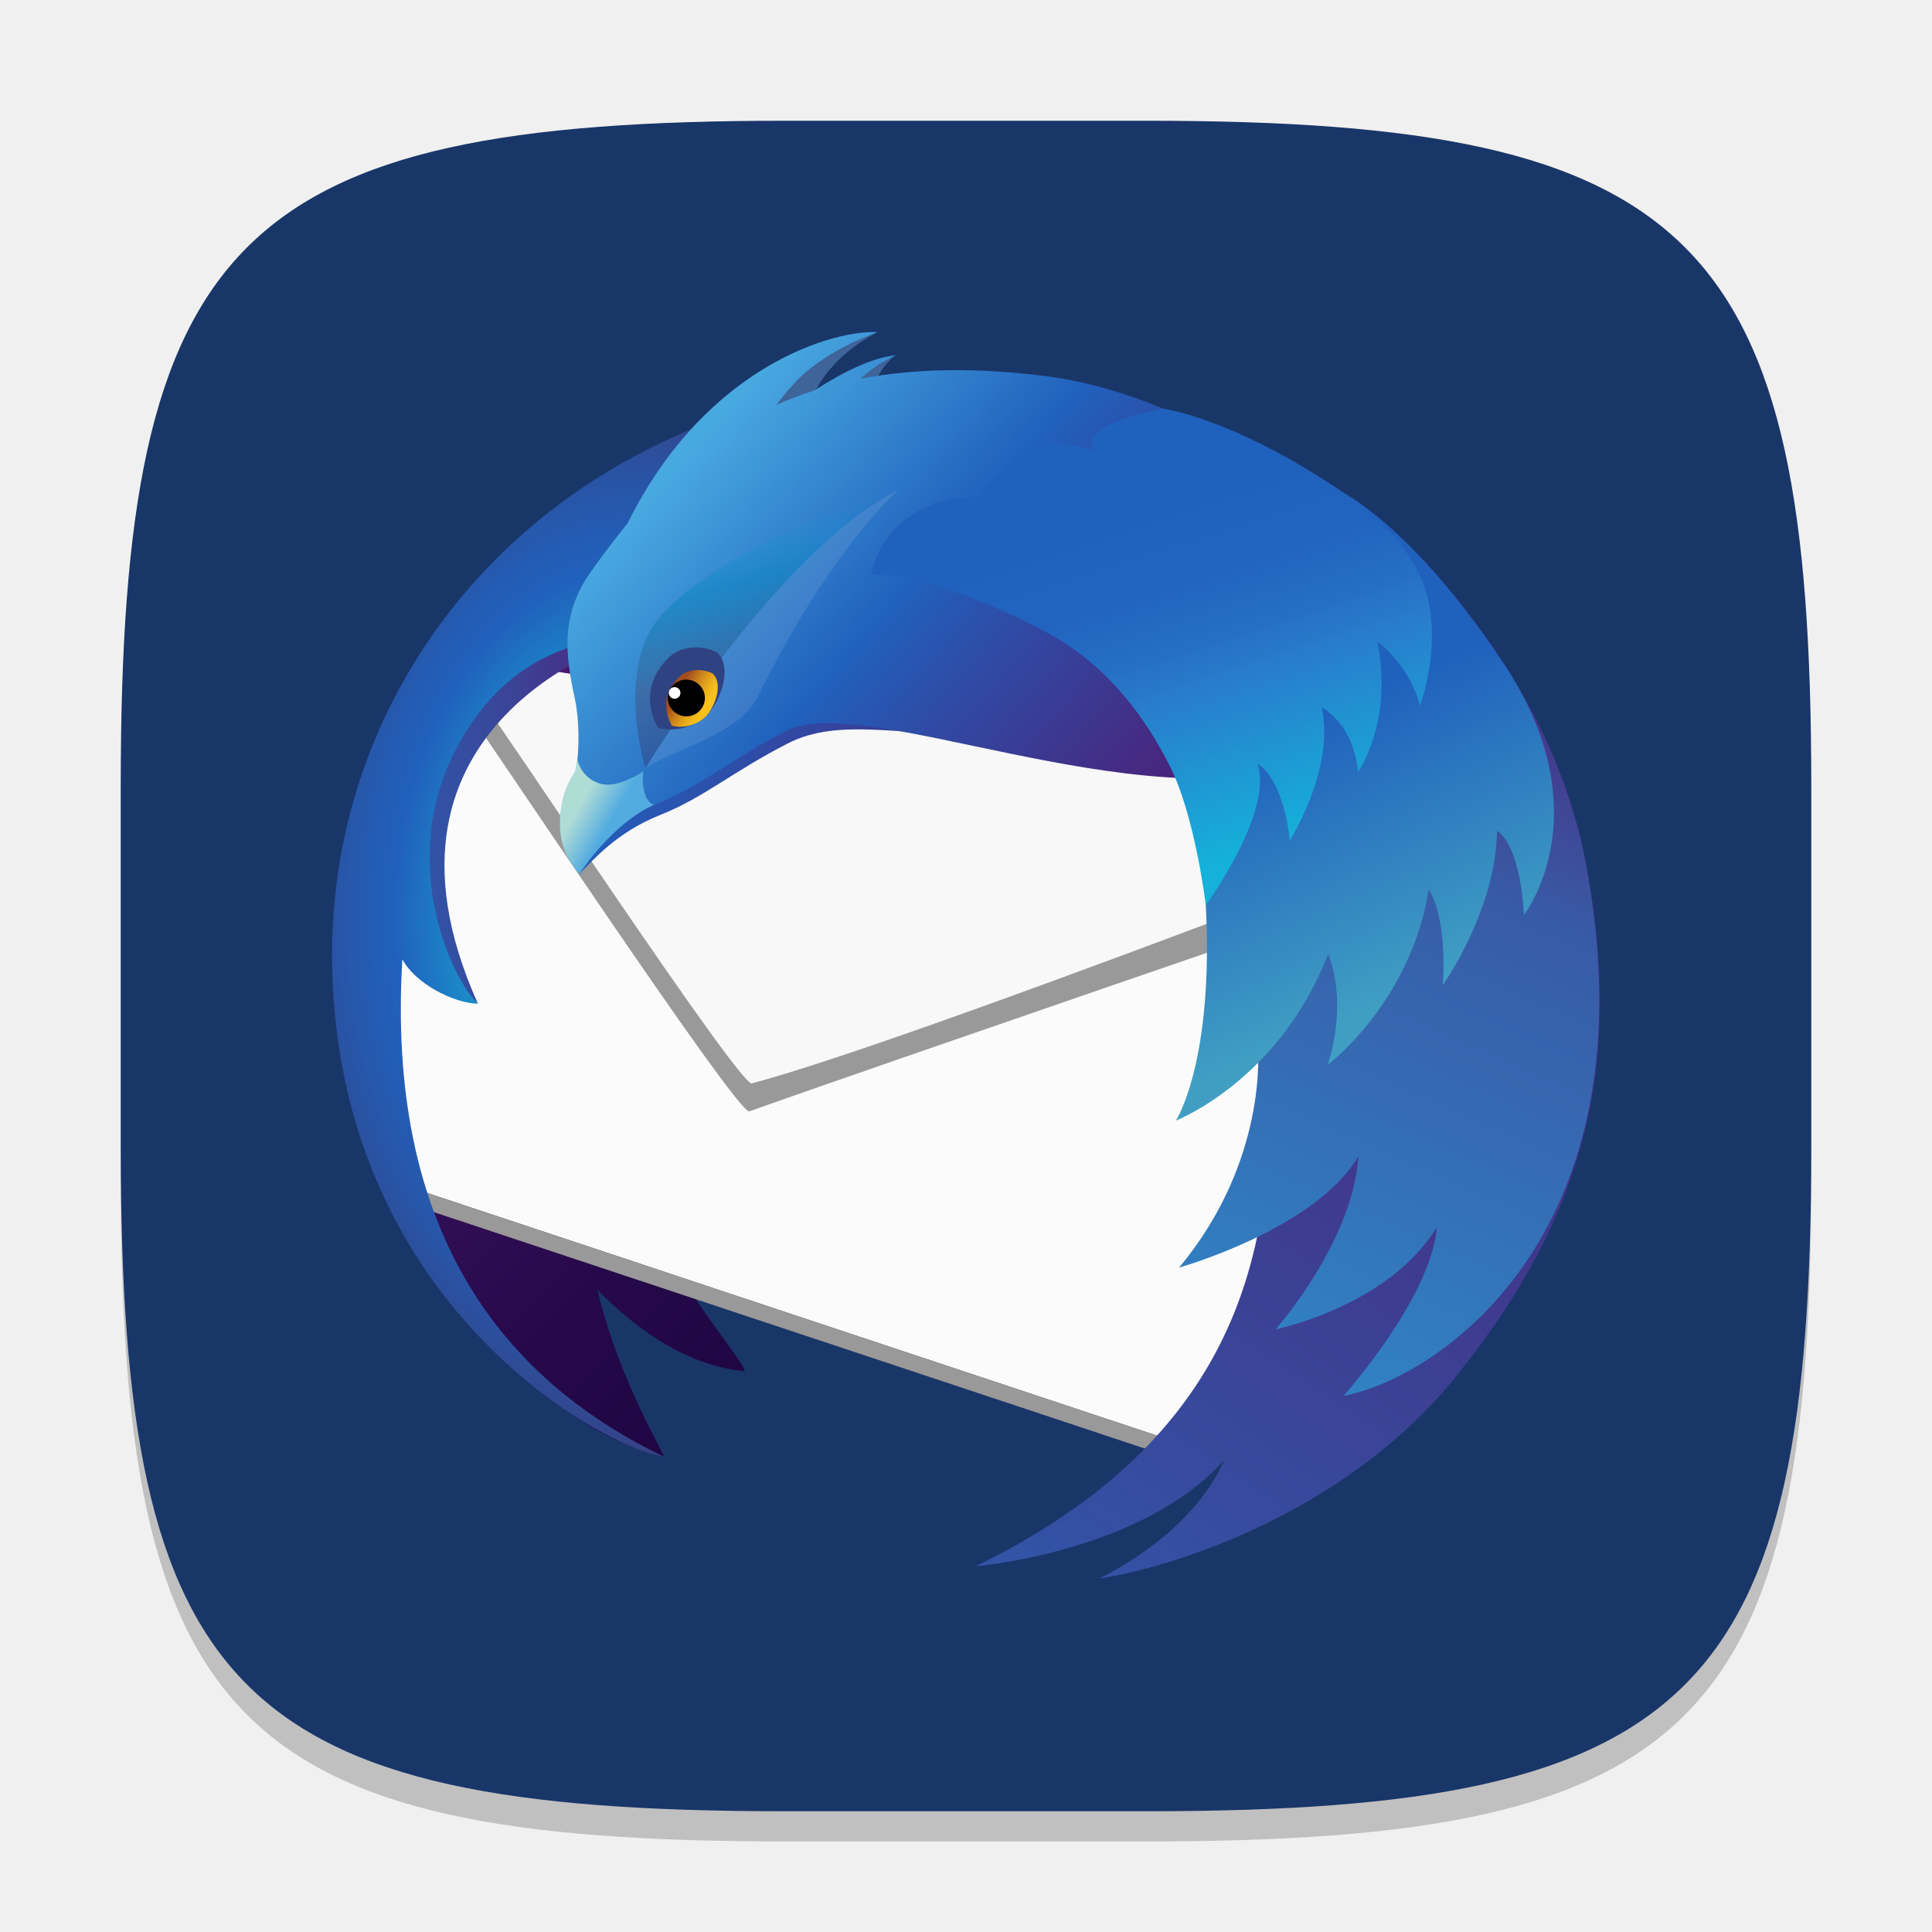
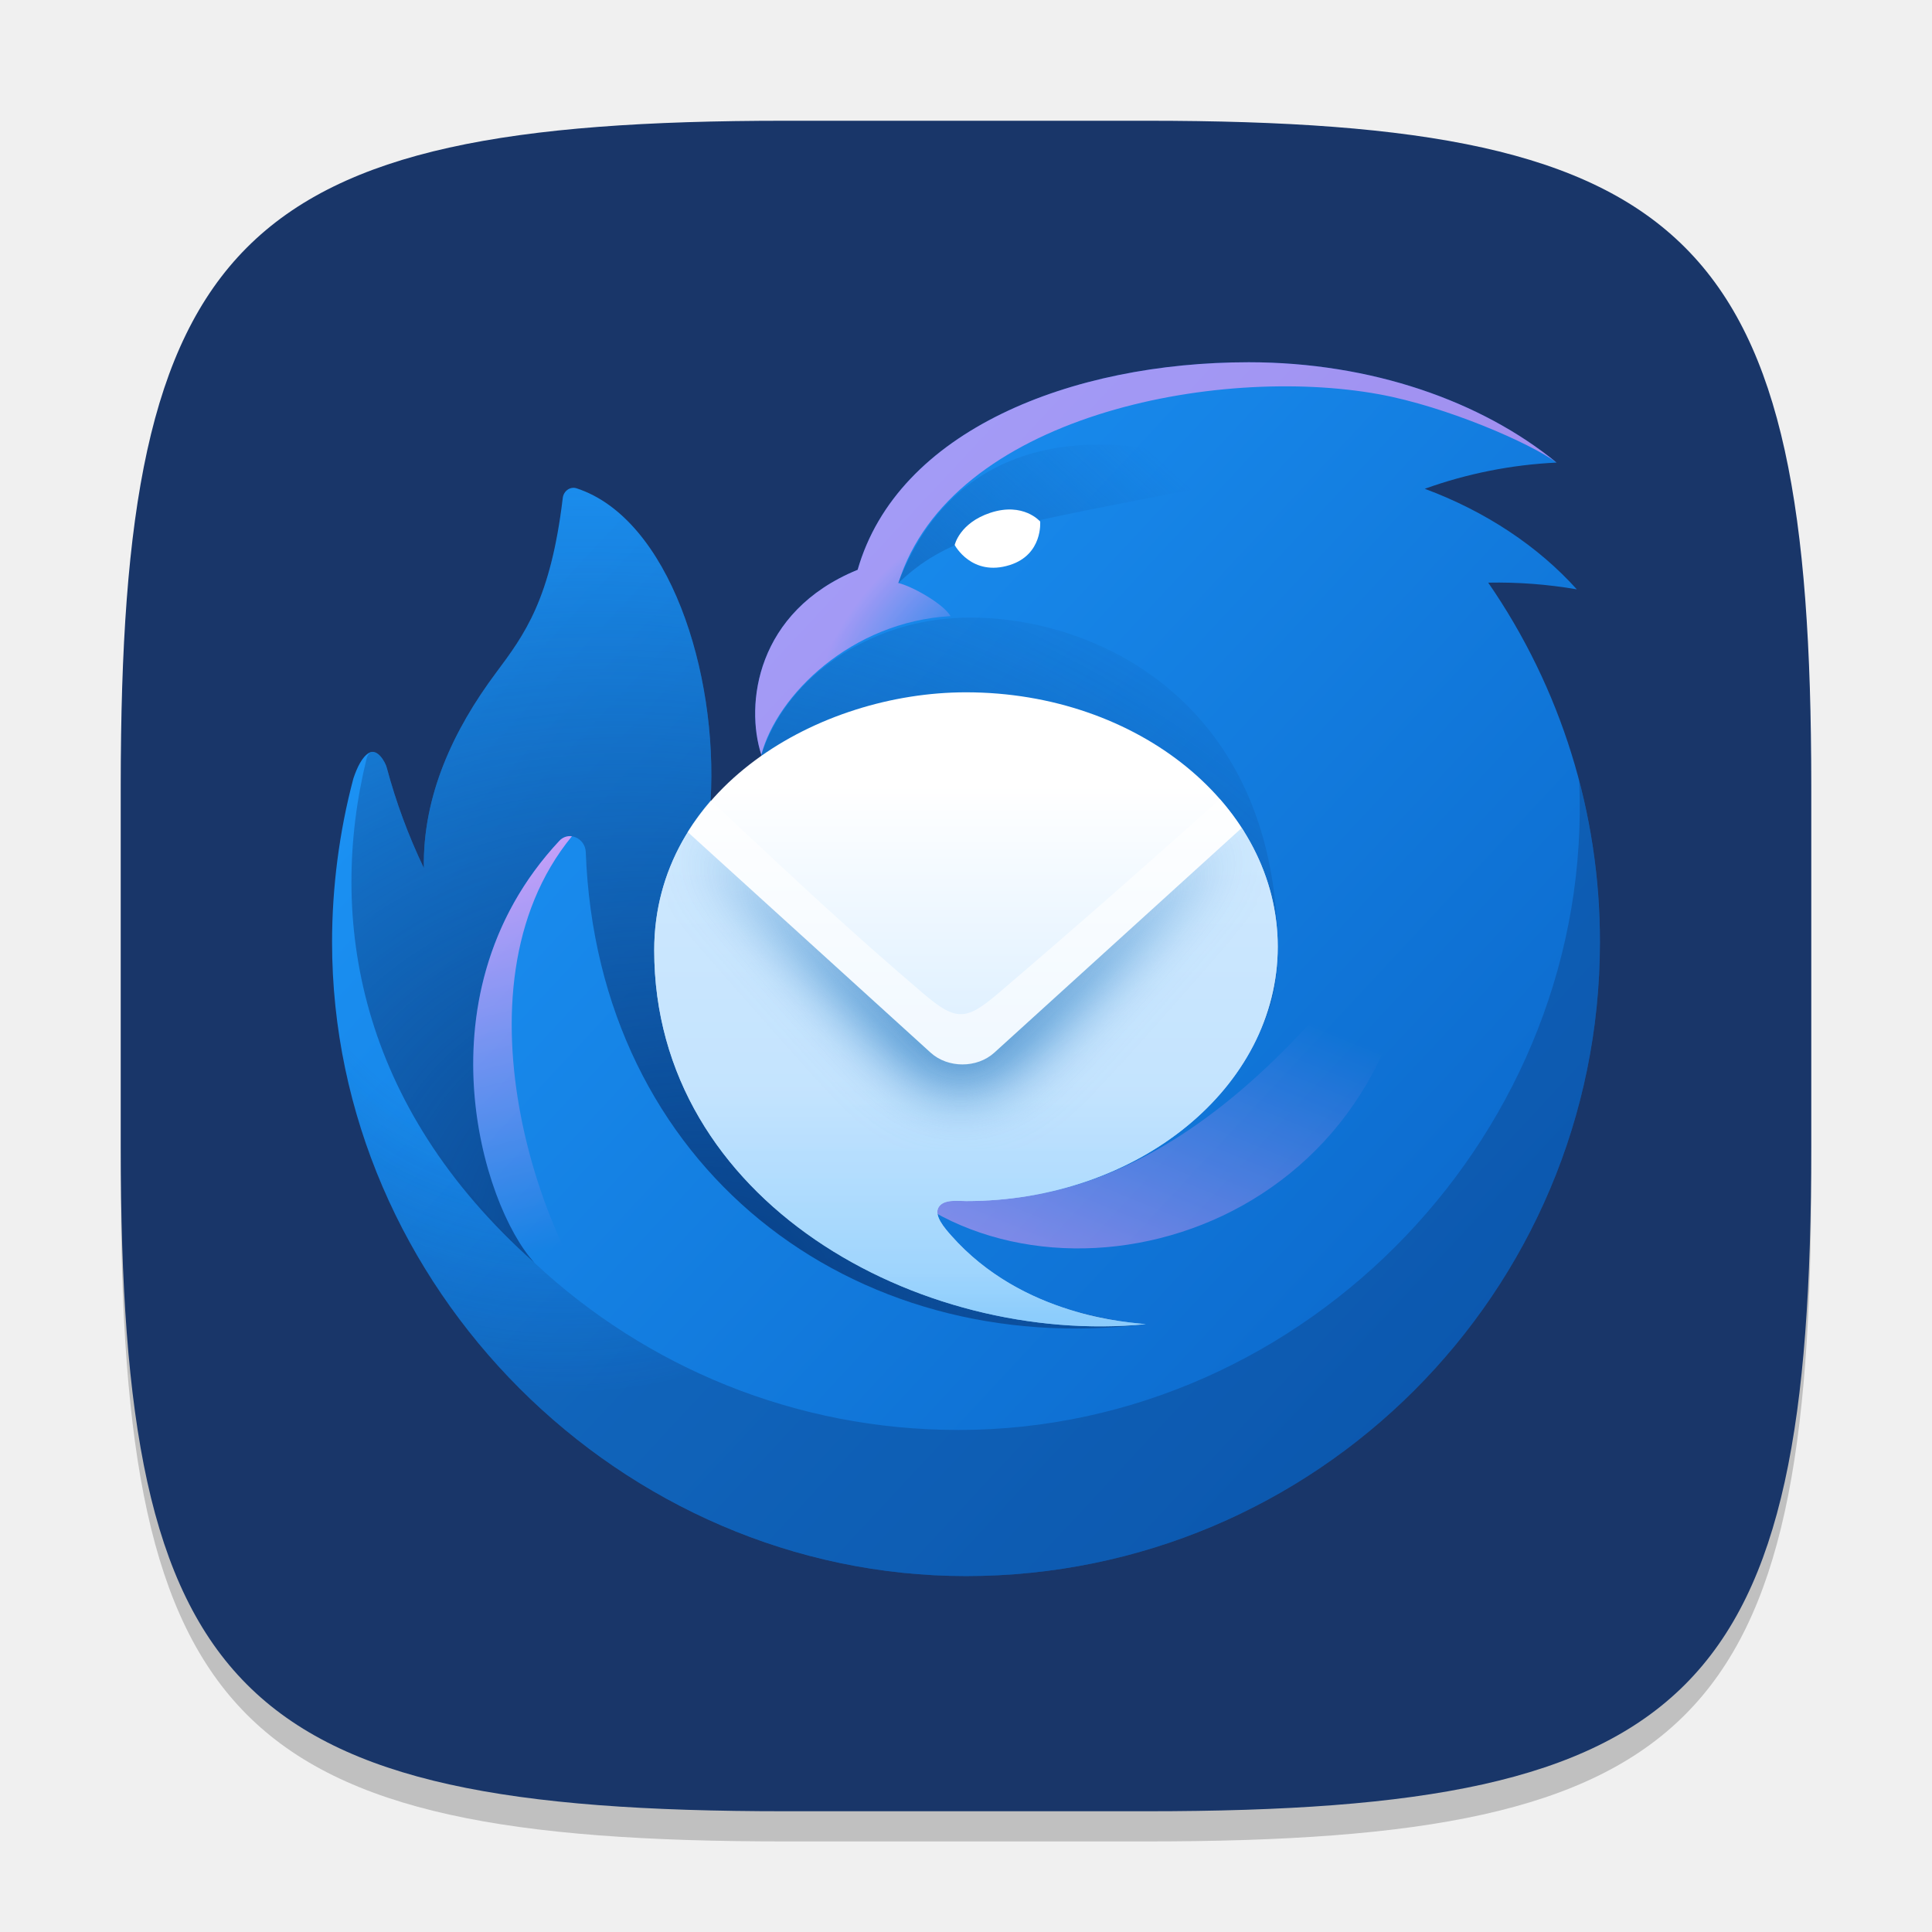
<svg xmlns="http://www.w3.org/2000/svg" width="64" height="64" viewBox="0 0 64 64" version="1.1" id="svg5">
  <defs id="defs2">
    <linearGradient id="SVGID_1_" gradientUnits="userSpaceOnUse" x1="199.533" y1="201.907" x2="39.679" y2="42.053" gradientTransform="matrix(0.1295758,0,0,0.1295758,8,8.000035)">
      <stop offset="0" style="stop-color:#130036" id="stop4" />
      <stop offset="0.23" style="stop-color:#18023B" id="stop6" />
      <stop offset="0.512" style="stop-color:#26094A" id="stop8" />
      <stop offset="0.821" style="stop-color:#3D1563" id="stop10" />
      <stop offset="1" style="stop-color:#4E1D75" id="stop12" />
    </linearGradient>
    <linearGradient id="SVGID_2_" gradientUnits="userSpaceOnUse" x1="10.243" y1="95.311" x2="57.704" y2="95.311" gradientTransform="matrix(0.1295758,0,0,0.1295758,8,8.000035)">
      <stop offset="0" style="stop-color:#3156A8" id="stop27" />
      <stop offset="0.247" style="stop-color:#3351A4" id="stop29" />
      <stop offset="0.536" style="stop-color:#3B4397" id="stop31" />
      <stop offset="0.845" style="stop-color:#472C82" id="stop33" />
      <stop offset="1" style="stop-color:#4E1D75" id="stop35" />
    </linearGradient>
    <radialGradient id="SVGID_3_" cx="59.073" cy="113.923" r="85.247" gradientTransform="matrix(0.1295758,0,0,0.187885,8,1.357277)" gradientUnits="userSpaceOnUse">
      <stop offset="0.165" style="stop-color:#14CDDA" id="stop40" />
      <stop offset="0.548" style="stop-color:#2061BD" id="stop42" />
      <stop offset="0.655" style="stop-color:#2658AC" id="stop44" />
      <stop offset="0.864" style="stop-color:#373F81" id="stop46" />
      <stop offset="1" style="stop-color:#432D62" id="stop48" />
    </radialGradient>
    <linearGradient id="SVGID_4_" gradientUnits="userSpaceOnUse" x1="44.539" y1="57.897" x2="191.515" y2="57.897" gradientTransform="matrix(0.1295758,0,0,0.1295758,8,8.000035)">
      <stop offset="0" style="stop-color:#2061BD" id="stop53" />
      <stop offset="0.185" style="stop-color:#2B51AC" id="stop55" />
      <stop offset="0.683" style="stop-color:#442C84" id="stop57" />
      <stop offset="0.941" style="stop-color:#4E1D75" id="stop59" />
    </linearGradient>
    <linearGradient id="SVGID_5_" gradientUnits="userSpaceOnUse" x1="66.174" y1="23.206" x2="167.264" y2="111.082" gradientTransform="matrix(0.1295758,0,0,0.1295758,8,8.000035)">
      <stop offset="0.02" style="stop-color:#48A8E0" id="stop68" />
      <stop offset="0.388" style="stop-color:#2061BD" id="stop70" />
      <stop offset="0.497" style="stop-color:#2B51AC" id="stop72" />
      <stop offset="0.789" style="stop-color:#442C84" id="stop74" />
      <stop offset="0.941" style="stop-color:#4E1D75" id="stop76" />
    </linearGradient>
    <linearGradient id="SVGID_6_" gradientUnits="userSpaceOnUse" x1="19.676" y1="337.414" x2="217.835" y2="43.631" gradientTransform="matrix(0.1295758,0,0,0.1295758,8,8.000035)">
      <stop offset="0.379" style="stop-color:#3156A8" id="stop81" />
      <stop offset="1" style="stop-color:#4E1D75" id="stop83" />
    </linearGradient>
    <linearGradient id="SVGID_7_" gradientUnits="userSpaceOnUse" x1="96.745" y1="278.646" x2="206.317" y2="32.542" gradientTransform="matrix(0.1295758,0,0,0.1295758,8,8.000035)">
      <stop offset="0" style="stop-color:#29ABE2" id="stop88" />
      <stop offset="0.773" style="stop-color:#385AA6" id="stop90" />
      <stop offset="0.858" style="stop-color:#414293" id="stop92" />
      <stop offset="1" style="stop-color:#4E1D75" id="stop94" />
    </linearGradient>
    <linearGradient id="SVGID_8_" gradientUnits="userSpaceOnUse" x1="48.269" y1="92.034" x2="54.241" y2="95.468" gradientTransform="matrix(0.1295758,0,0,0.1295758,8,8.000035)">
      <stop offset="0" style="stop-color:#B0DCD6" id="stop99" />
      <stop offset="1" style="stop-color:#53ACE0" id="stop101" />
    </linearGradient>
    <linearGradient id="SVGID_11_" gradientUnits="userSpaceOnUse" x1="176.214" y1="23.085" x2="164.24" y2="20.555" gradientTransform="matrix(0.1295758,0,0,0.1295758,8,8.000035)">
      <stop offset="0" style="stop-color:#3092B9" id="stop121" />
      <stop offset="0.22" style="stop-color:#258DB6" id="stop123" />
      <stop offset="0.656" style="stop-color:#1685B1" id="stop125" />
      <stop offset="1" style="stop-color:#1082AF" id="stop127" />
    </linearGradient>
    <linearGradient id="SVGID_12_" gradientUnits="userSpaceOnUse" x1="80.784" y1="38.025" x2="90.637" y2="77.544" gradientTransform="matrix(0.1295758,0,0,0.1295758,8,8.000035)">
      <stop offset="0.007" style="stop-color:#1398D1;stop-opacity:0" id="stop138" />
      <stop offset="0.248" style="stop-color:#1187C2;stop-opacity:0.62" id="stop140" />
      <stop offset="0.642" style="stop-color:#3F6499;stop-opacity:0.71" id="stop142" />
      <stop offset="1" style="stop-color:#2F4282;stop-opacity:0.5" id="stop144" />
    </linearGradient>
    <linearGradient id="SVGID_13_" gradientUnits="userSpaceOnUse" x1="48.738" y1="14.373" x2="43.199" y2="11.303" gradientTransform="matrix(0.1294981,0.0045222,-0.0045222,0.1294981,11.18635,15.40143)">
      <stop offset="0" style="stop-color:#F9C21B" id="stop153" />
      <stop offset="0.148" style="stop-color:#F3BA1B" id="stop155" />
      <stop offset="0.379" style="stop-color:#E3A41B" id="stop157" />
      <stop offset="0.663" style="stop-color:#C9801C" id="stop159" />
      <stop offset="0.988" style="stop-color:#A44E1C" id="stop161" />
      <stop offset="1" style="stop-color:#A34C1C" id="stop163" />
    </linearGradient>
    <linearGradient id="SVGID_14_" gradientUnits="userSpaceOnUse" x1="206.211" y1="130.139" x2="169.43" y2="47.526" gradientTransform="matrix(0.1295758,0,0,0.1295758,8,8.000035)">
      <stop offset="0" style="stop-color:#409EC3" id="stop174" />
      <stop offset="0.62" style="stop-color:#2061BD" id="stop176" />
    </linearGradient>
    <linearGradient id="SVGID_15_" gradientUnits="userSpaceOnUse" x1="176.76" y1="103.061" x2="150.407" y2="21.954" gradientTransform="matrix(0.1295758,0,0,0.1295758,8,8.000035)">
      <stop offset="0" style="stop-color:#14B2DA" id="stop181" />
      <stop offset="0.403" style="stop-color:#297CCC" id="stop183" />
      <stop offset="0.508" style="stop-color:#256FC5" id="stop185" />
      <stop offset="0.649" style="stop-color:#2164BF" id="stop187" />
      <stop offset="0.816" style="stop-color:#2061BD" id="stop189" />
      <stop offset="0.984" style="stop-color:#2061BD" id="stop191" />
    </linearGradient>
+     <linearGradient id="a" x1="146.185" x2="639.585" y1="155.649" y2="615.869" gradientUnits="userSpaceOnUse">
+       <stop stop-color="#1B91F3" id="stop13" />
+       <stop offset="1" stop-color="#0B68CB" id="stop14" />
+     </linearGradient>
+     <radialGradient id="b" cx="0" cy="0" r="1" gradientTransform="matrix(117.9299,271.4495,-260.0389,112.9726,145.274,314)" gradientUnits="userSpaceOnUse">
+       <stop offset="0.53" stop-color="#0B4186" stop-opacity="0" id="stop26" />
+       <stop offset="1" stop-color="#0B4186" stop-opacity="0.45" id="stop27-3" />
+     </radialGradient>
+     <radialGradient id="c" cx="0" cy="0" r="1" gradientTransform="matrix(-38.95041,-49.85964,82.50652,-64.45421,383.705,192.449)" gradientUnits="userSpaceOnUse">
+       <stop stop-color="#EF3ACC" stop-opacity="0" id="stop28" />
+       <stop offset="1" stop-color="#EF3ACC" stop-opacity="0.64" id="stop29-6" />
+     </radialGradient>
+     <linearGradient id="d" x1="283.475" x2="461.015" y1="273.458" y2="75.818" gradientUnits="userSpaceOnUse">
+       <stop stop-color="#0F5DB0" id="stop15" />
+       <stop offset="1" stop-color="#0F5DB0" stop-opacity="0" id="stop16" />
+     </linearGradient>
+     <radialGradient id="e" cx="0" cy="0" r="1" gradientTransform="matrix(200.5003,-415.9102,513.7714,247.6768,242.704,551.15)" gradientUnits="userSpaceOnUse">
+       <stop offset="0.02" stop-color="#094188" id="stop30" />
+       <stop offset="0.97" stop-color="#0B4186" stop-opacity="0" id="stop31-7" />
+     </radialGradient>
+     <linearGradient id="f" x1="594.625" x2="512.075" y1="416.559" y2="619.249" gradientUnits="userSpaceOnUse">
+       <stop stop-color="#E247C4" stop-opacity="0" id="stop17" />
+       <stop offset="1" stop-color="#E247C4" stop-opacity="0.64" id="stop18" />
+     </linearGradient>
+     <linearGradient id="g" x1="82.716" x2="155.445" y1="234.79" y2="527.51" gradientUnits="userSpaceOnUse">
+       <stop offset="0.1" stop-color="#EF3ACC" id="stop19" />
+       <stop offset="1" stop-color="#EF3ACC" stop-opacity="0" id="stop20" />
+     </linearGradient>
+     <linearGradient id="h" x1="374.705" x2="374.705" y1="273.95" y2="569.949" gradientUnits="userSpaceOnUse">
+       <stop stop-color="#fff" id="stop21" />
+       <stop offset="0.91" stop-color="#BEE1FE" id="stop22" />
+       <stop offset="1" stop-color="#96CEFD" id="stop23" />
+     </linearGradient>
+     <mask id="i" width="345" height="276" x="202" y="297" maskUnits="userSpaceOnUse">
+       <path fill="#ffffff" d="m 546.835,362.969 c 0,77.57 -77.07,140.45 -172.13,140.45 -4.59,0 -12.3,-1.18 -15.11,3.4 -2.81,4.56 3.38,11.6 6.95,15.63 37.16,42.04 91.07,47.33 105.22,48.72 l 2.23,0.22 c -124.88,12.08 -271.38,-67.7 -271.42,-206.37 -0.131,-23.089 6.295,-45.74 18.53,-65.32 l 134.08,121.78 c 9.54,8.66 25.61,8.66 35.15,0 l 136.62,-124.09 c 12.7,19.58 19.88,41.9 19.88,65.58 z" id="path10" />
+     </mask>
+     <linearGradient id="j" x1="380.245" x2="380.245" y1="441.449" y2="565.449" gradientUnits="userSpaceOnUse">
+       <stop stop-color="#BCE0FD" id="stop24" />
+       <stop offset="1" stop-color="#88CCFC" id="stop25" />
+     </linearGradient>
+     <filter id="k" width="341.88" height="198.416" x="201.475" y="276.158" color-interpolation-filters="sRGB" filterUnits="userSpaceOnUse">
+       <feFlood flood-opacity="0" result="BackgroundImageFix" id="feFlood31" />
+       <feBlend in="SourceGraphic" in2="BackgroundImageFix" result="shape" id="feBlend31" mode="normal" />
+       <feGaussianBlur result="effect1_foregroundBlur_106_1002" stdDeviation="16" id="feGaussianBlur31" />
+     </filter>
  </defs>
  <path id="path563" style="opacity:0.2;fill:#000000;stroke-width:2;stroke-linecap:round;stroke-linejoin:round" d="M 26,5 C 7.798,5 4,8.88 4,27 V 39 C 4,57.12 7.798,61 26,61 H 38 C 56.202,61 60,57.12 60,39 V 27 C 60,8.88 56.202,5 38,5 Z" />
  <path id="path530" style="fill:#193669;fill-opacity:1;stroke-width:2;stroke-linecap:round;stroke-linejoin:round" d="M 26,4 C 7.798,4 4,7.88 4,26 V 38 C 4,56.12 7.798,60 26,60 H 38 C 56.202,60 60,56.12 60,38 V 26 C 60,7.88 56.202,4 38,4 Z" />
-   <g id="g2768" transform="matrix(1.3125,0,0,1.3125,0.4999996,0.5)">
-     <path class="st1" d="m 32.475,12.599 c -1.879,-1.227 -4.282,-1.625 -5.608,-1.763 -1.419,-0.148 -2.652,-0.122 -3.736,0.037 -0.092,-0.001 -0.183,-0.005 -0.276,-0.005 -0.07,0 -0.14,0.003 -0.211,0.004 0.029,-0.036 0.049,-0.058 0.049,-0.058 0,0 -0.057,0.009 -0.169,0.06 -0.352,0.006 -0.702,0.018 -1.048,0.041 0.481,-0.527 0.875,-0.803 0.875,-0.803 0,0 -0.468,0.068 -1.321,0.842 -0.406,0.037 -0.806,0.087 -1.2,0.148 0.896,-1.213 1.834,-1.724 1.834,-1.724 0,0 -1.137,-0.231 -2.916,1.557 -0.149,0.15 -0.287,0.305 -0.421,0.463 -5.187,1.255 -8.899,4.605 -8.899,8.542 0,0.772 -0.237,1.621 0.019,2.469 -0.102,1.354 0.115,5.05 0.115,5.05 0,0 1.404,7.599 6.804,8.921 0.086,0.02 -1.128,-1.894 -1.665,-4.204 1.046,1.064 2.292,1.905 3.69,2.05 0.172,0.018 -0.799,-1.12 -1.649,-2.492 l 12.271,4.134 c 6.418,-2.757 5.671,-2.508 7.049,-4.001 3.036,-3.286 3.461,-5.151 2.696,-10.656 -0.517,-3.716 -3.26,-7.397 -6.283,-8.612 z" id="path15" style="fill:url(#SVGID_1_);stroke-width:0.13" />
-     <polygon class="st2" points="201.939,95.591 22.687,62.276 8.546,142.68 16.387,166.974 172.911,219.015 " id="polygon17" transform="matrix(0.1295758,0,0,0.1295758,8,8.000035)" style="fill:#fbfbfb" />
-     <path class="st3" d="m 10.997,16.424 c 0.102,0.219 0.072,0.271 0.008,0.271 -0.029,0 -0.064,-0.01 -0.097,-0.021 -0.033,-0.01 -0.064,-0.021 -0.084,-0.021 -0.056,0 -0.024,0.083 0.293,0.482 0.449,0.571 7.049,10.534 7.409,10.534 0.002,0 0.004,-2.6e-4 0.005,-8e-4 3.072,-1.095 16.138,-5.579 16.138,-5.579 L 33.333,20.141 10.997,16.424" id="path19" style="fill:#999999;stroke-width:0.13" />
-     <path class="st4" d="m 11.188,16.179 c 0,0 0.098,0.509 0.555,1.073 0.454,0.569 6.545,9.792 6.851,9.711 3.99,-1.059 18.468,-6.696 18.468,-6.696 z" id="path23" style="fill:#f8f8f8;stroke-width:0.13" />
-     <polygon class="st3" points="168.976,221.012 167.321,217.161 18.568,167.703 19.094,171.178 " id="polygon25" transform="matrix(0.1295758,0,0,0.1295758,8,8.000035)" style="fill:#999999" />
-     <path class="st5" d="m 15.477,15.748 c 0,0 -7.013,2.054 -3.795,9.204 0,0 -1.475,-1.351 -2.354,-3.078 -0.04,-0.077 1.464,-5.42 1.464,-5.42 z" id="path38" style="fill:url(#SVGID_2_);stroke-width:0.13" />
-     <path class="st6" d="M 11.682,24.952 C 11.072,24.942 10.092,24.439 9.774,23.829 9.377,30.45 12.079,34.317 16.367,36.379 14.966,36.219 8,32.543 8,23.697 8,16.175 13.968,9.452 23.308,9.144 c 0.057,0.422 -4.631,1.479 -4.78,1.976 -0.233,0.774 -0.768,1.616 -1.219,2.291 -0.611,0.915 0.85,1.697 -0.224,1.944 -1.616,0.371 -3.77,0.165 -5.359,2.231 -2.389,3.105 -0.795,6.657 -0.044,7.365 z" id="path51" style="fill:url(#SVGID_3_);stroke-width:0.13" />
-     <path class="st7" d="m 25.758,9.386 c -6.049,-0.464 -9.162,1.956 -11.16,4.771 -0.728,1.024 -0.648,1.965 -0.398,3.102 0.108,0.485 0.217,0.718 0.085,1.212 -0.072,0.273 -0.06,0.528 -0.15,0.689 -0.124,0.222 -0.282,0.466 -0.335,0.865 -0.132,0.998 0.221,1.315 0.441,1.651 0.314,-0.312 0.928,-1.047 2.036,-1.486 1.107,-0.439 1.836,-1.098 3.223,-1.806 1.896,-0.967 4.118,0.5 8.332,-0.881 1.297,-0.425 4.276,-4.839 4.984,-5.008 C 30.846,10.316 27.494,9.519 25.758,9.386 Z" id="path62" style="fill:url(#SVGID_4_);stroke-width:0.13" />
-     <path class="st8" d="m 21.762,8.004 c 0,0 -1.08,0.522 -1.55,1.464 1.086,-0.547 1.716,-0.847 2.014,-0.882 0,0 -0.285,0.138 -0.639,0.89 0.626,-0.2 0.841,-0.327 1.013,-0.329 0,0 -0.05,0.079 -0.096,0.83 -0.961,-0.312 -2.811,0.051 -3.795,0.668 -0.334,-1.78 3.053,-2.641 3.053,-2.641 z" id="path66" style="fill:#3f6499;stroke-width:0.13" />
-     <path class="st9" d="m 26.06,9.118 c -1.854,-0.24 -3.404,-0.193 -4.722,0.061 0.414,-0.397 0.894,-0.593 0.894,-0.593 -0.621,0.055 -1.397,0.461 -2.062,0.89 -0.335,0.107 -0.655,0.228 -0.958,0.363 0.185,-0.244 0.401,-0.505 0.612,-0.706 0.783,-0.744 1.944,-1.129 1.944,-1.129 -0.992,-0.073 -4.311,0.777 -6.308,4.822 -0.327,0.399 -0.633,0.808 -0.924,1.218 -0.751,1.058 -0.669,2.029 -0.41,3.202 0.11,0.501 0.131,1.301 0.022,1.818 -0.022,0.104 -0.306,0.371 -0.379,1.092 -0.078,0.765 0.195,1.141 0.464,1.452 0.956,-1.398 1.9,-1.676 1.9,-1.676 1.339,-0.548 1.896,-1.134 3.329,-1.865 1.958,-0.999 8.803,2.261 13.154,0.836 1.339,-0.438 -0.515,-6.137 0.215,-6.312 -2.034,-2.249 -4.988,-3.242 -6.771,-3.473 z" id="path79" style="fill:url(#SVGID_5_);stroke-width:0.13" />
-     <path class="st10" d="m 39.639,21.384 c -1.072,-5.602 -6.232,-10.699 -10.381,-10.982 -1.841,-0.125 -1.276,0.819 -2.428,1.178 -4.965,1.55 -5.041,2.454 -5.041,2.454 10.528,0.495 10.688,10.893 7.868,13.523 0.793,-0.185 1.654,-1.155 2.444,-2.678 -0.095,0.639 -0.176,1.423 -0.295,2.297 -0.361,2.669 0.107,8.243 -7.562,11.973 0,0 4.195,-0.343 6.275,-2.684 -0.846,1.945 -3.167,2.996 -3.167,2.996 1.708,-0.25 6.195,-1.574 9.053,-5.148 3.235,-4.046 4.208,-7.842 3.234,-12.93 z" id="path86" style="fill:url(#SVGID_6_);stroke-width:0.13" />
-     <path class="st11" d="m 29.379,31.611 c 0,0 3.42,-0.956 4.523,-2.803 -0.134,2.153 -2.087,4.362 -2.087,4.362 0,0 2.856,-0.578 4.073,-2.587 -0.159,1.813 -2.357,4.264 -2.357,4.264 2.248,-0.403 7.895,-3.971 6.109,-13.463 -1.055,-5.606 -6.232,-10.699 -10.381,-10.982 -1.841,-0.125 -1.276,0.819 -2.428,1.178 -4.965,1.55 -5.041,2.454 -5.041,2.454 10.528,0.495 13.326,6.005 7.868,13.376 0.793,-0.185 1.112,-0.621 1.708,-1.335 -2.6e-4,0 0.27,2.822 -1.986,5.535 z" id="path97" style="fill:url(#SVGID_7_);stroke-width:0.13" />
-     <path class="st12" d="m 15.853,19.087 c 0,0 -0.611,0.428 -1.054,0.319 -0.524,-0.129 -0.613,-0.637 -0.613,-0.637 -0.012,0.104 -0.025,0.204 -0.044,0.295 -0.022,0.104 -0.306,0.371 -0.379,1.092 -0.078,0.765 0.209,1.208 0.478,1.519 0.956,-1.398 1.886,-1.743 1.886,-1.743 -0.364,-0.127 -0.274,-0.845 -0.274,-0.845 z" id="path104" style="fill:url(#SVGID_8_);stroke-width:0.13" />
-     <path class="st18" d="m 29.187,10.389 c 0.143,-0.037 0.728,0.026 1.112,0.199 0.384,0.172 1.046,0.477 0.516,0.609 -0.53,0.132 -0.834,-0.079 -1.099,-0.305 -0.265,-0.225 -0.887,-0.41 -0.53,-0.503 z" id="path130" style="opacity:0.12;fill:url(#SVGID_11_);stroke-width:0.13" mask="none" />
-     <path class="st19" d="m 15.911,19.004 c 0,0 3.354,-5.528 6.387,-7.02 0.282,-0.142 -4.199,1.191 -6.002,3.181 -1.072,1.183 -0.504,3.499 -0.385,3.839 z" id="path147" style="fill:url(#SVGID_12_);stroke-width:0.13" />
-     <path class="st20" d="m 15.911,19.004 c 0.003,-0.002 0.006,-0.004 0.01,-0.006 0.867,-0.536 2.354,-0.845 2.833,-1.816 1.845,-3.741 3.544,-5.198 3.544,-5.198 -3.033,1.492 -6.387,7.02 -6.387,7.02 z" id="path149" style="opacity:0.1;fill:#f2f2f2;stroke-width:0.13" />
-     <path class="st21" d="m 16.23,17.993 c 0,0 -0.605,-0.928 0.266,-1.774 0.459,-0.446 1.156,-0.198 1.236,-0.118 0.343,0.34 0.127,1.057 -0.181,1.463 -0.174,0.229 -0.681,0.584 -1.321,0.429 z" id="path151" style="fill:#2f4282;stroke-width:0.13" />
-     <path class="st22" d="m 16.576,17.935 c 0,0 -0.418,-0.641 0.184,-1.226 0.317,-0.308 0.798,-0.137 0.854,-0.082 0.237,0.235 0.088,0.73 -0.125,1.011 -0.12,0.158 -0.471,0.404 -0.913,0.297 z" id="path166" style="fill:url(#SVGID_13_);stroke-width:0.13" />
-     <path d="m 17.41,17.251 c -0.009,0.256 -0.226,0.456 -0.484,0.448 -0.259,-0.009 -0.461,-0.224 -0.452,-0.48 0.009,-0.256 0.226,-0.456 0.485,-0.447 0.258,0.009 0.46,0.224 0.451,0.48 z" id="path168" style="stroke-width:0.13" />
-     <circle class="st24" cx="16.646" cy="17.108" r="0.147" id="circle172" style="fill:#ffffff;stroke-width:0.13" />
-     <path class="st23" d="m 37.609,16.424 c -2.296,-3.495 -4.115,-4.384 -4.115,-4.384 0,0 0.084,2.546 1.358,3.774 0.146,0.14 -1.526,-1.093 -1.526,-1.093 0,0 -0.357,1.176 0.462,2.528 -0.238,-0.316 -0.395,-0.436 -0.395,-0.436 0,0 -1.543,0.712 -1.998,1.699 -0.235,-0.444 -0.412,-0.705 -0.412,-0.705 0,0 -1.067,2.13 -0.933,4.599 0.218,4.015 -0.752,5.495 -0.752,5.495 0,0 2.599,-0.997 3.845,-4.207 0.515,1.365 -0.016,2.801 -0.016,2.801 0,0 2.1,-1.569 2.551,-4.429 0.501,0.807 0.353,2.418 0.353,2.418 0,0 1.34,-1.866 1.373,-3.898 0.621,0.433 0.678,2.125 0.678,2.125 0,0 1.987,-2.54 -0.474,-6.288 z" id="path179" style="fill:url(#SVGID_14_);stroke-width:0.13" />
-     <path class="st25" d="m 35.377,13.981 c -0.6,-1.118 -1.659,-1.831 -2.59,-2.408 -2.321,-1.439 -3.813,-1.641 -3.813,-1.641 0,0 -2.142,0.398 -1.774,0.994 0.019,0.031 0.063,0.069 0.125,0.114 -1.879,-0.865 -2.944,1.124 -2.944,1.124 -1.073,-0.065 -2.38,0.463 -2.762,1.879 -0.04,0.147 0.481,0.064 0.749,0.122 1.565,0.34 3.039,1.078 3.716,1.443 1.575,0.848 2.509,2.261 3.049,3.321 0.653,1.282 0.919,3.538 0.919,3.538 0,0 1.717,-2.359 1.307,-3.57 0.68,0.422 0.814,1.93 0.814,1.93 0,0 1.145,-1.793 0.806,-3.355 0.883,0.538 0.912,1.633 0.912,1.633 0,0 0.899,-1.248 0.493,-3.295 0.889,0.707 1.075,1.622 1.075,1.622 0,0 0.726,-1.943 -0.083,-3.45 z" id="path194" style="fill:url(#SVGID_15_);stroke-width:0.13" />
+   <g id="g31" transform="matrix(0.05999924,0,0,0.05999924,9.517712,9.582685)">
+     <path fill="url(#a)" d="m 314.805,154.949 h 0.06 c 22.04,-77.05 118.08,-114.66 215.95,-114.66 67.63,0 128.341,21.41 169.961,55.4 -24.838,1.171 -49.362,6.045 -72.76,14.46 33.63,12.5 62.519,31.73 83.929,55.52 -16.153,-2.78 -32.532,-4.019 -48.919,-3.7 40.276,58.343 61.794,127.585 61.68,198.48 0,193.3 -156.701,350 -350.001,350 -190.32,0 -350,-159.35 -350,-350 0,-30.11 4,-61.2 11.77,-90.36 2.04,-6.12 4.88,-11.99 8.65,-14.14 4.72,-2.69 9.02,5.33 9.71,7.94 5.118,19.17 12.004,37.823 20.57,55.72 -0.75,-39.96 16.32,-76.36 39.8,-107.84 15.66,-20.99 30.18,-40.44 36.88,-96.57 0.45,-3.77 4.02,-6.48 7.63,-5.3 50.96,16.68 78.2,101.54 73.97,172.5 28.15,4.03 28.02,-25.38 28.02,-25.38 -9,-27.66 -3,-79.07 53,-102.07 z" id="path1" style="fill:url(#a)" />
+     <path fill="url(#b)" d="m 713.254,271.32 c 8.51,192.5 -149.74,358.47 -342.71,358.47 -180.65,0 -328.679,-139.63 -342.069,-316.85 -2.389,16.596 -3.645,33.334 -3.76,50.1 1.37,189.62 160.659,347.41 349.999,347.41 193.3,0 350,-156.7 350,-350 0,-30.8 -3.99,-60.67 -11.46,-89.13 z" opacity="0.9" id="path2" style="fill:url(#b)" />
+     <path fill="url(#c)" d="m 366.175,180.459 c -3.77,-6.67 -21.18,-16.54 -28.79,-18.26 28.8,-92.25 175.521,-120.57 265.321,-104.25 37.37,6.8 83.91,27.16 98.07,37.74 -41.62,-33.99 -102.341,-55.4 -169.961,-55.4 -97.87,0 -193.91,37.61 -215.95,114.66 h -0.16 c -56,23 -62,74.43 -53,102.08 8.64,-32.99 49.75,-73.53 104.47,-76.57 z" style="mix-blend-mode:screen;fill:url(#c)" id="path3" />
+     <path fill="url(#d)" d="m 467.885,116.748 c -78.62,15.47 -104.31,20.53 -130.62,45.54 29.55,-78.23 104.98,-94.09 194.86,-58.43 -21.391,4.41 -42.805,8.71 -64.24,12.9 z" id="path4" style="fill:url(#d)" />
+     <path fill="url(#e)" d="m 43.705,259.38 c -21.48,87.94 -4.88,191.3 92.699,278.04 -29.05,-31.77 -64.519,-149.07 13.75,-232.87 5.27,-5.65 14.34,-1.5 14.63,6.22 6.45,174.16 146.98,280.53 309,260.64 -50.2,-2.82 -216.22,-60.97 -92.72,-83.97 64.55,-12.03 165.76,-30.88 165.76,-121.7 0,-147.22 -113.83,-190.26 -182.86,-183.86 -47.24,4.38 -89.29,34.36 -102.23,75.13 4.97,16.07 -14.84,27.32 -28.05,25.43 4.24,-70.95 -23,-155.86 -73.97,-172.54 -3.6,-1.18 -7.18,1.53 -7.63,5.3 -6.7,56.13 -21.22,75.58 -36.87,96.57 -23.489,31.49 -40.559,67.88 -39.809,107.84 -8.566,-17.897 -15.452,-36.55 -20.57,-55.72 -0.57,-2.16 -3.7,-8.19 -7.48,-8.47 -2.05,-0.15 -3.14,1.85 -3.65,3.96 z" id="path5" style="fill:url(#e)" />
+     <path fill="url(#f)" d="m 337.695,496.349 c 95.04,77.17 286.17,19.31 286.17,-168.32 -77.16,116.96 -175.44,197.64 -286.16,168.32 z" style="mix-blend-mode:screen;fill:url(#f)" id="path6" />
+     <path fill="url(#g)" d="m 150.155,304.55 c 0.864,-0.967 1.953,-1.706 3.17,-2.153 1.217,-0.446 2.526,-0.586 3.81,-0.407 -70.059,85.45 -13.549,235.52 25.231,272.39 2.17,6.14 -36.791,-25.79 -42.161,-33.26 -29.5,-25.03 -71.779,-149.06 9.95,-236.57 z" style="mix-blend-mode:screen;fill:url(#g)" id="path7" />
+     <path fill="url(#h)" d="m 374.705,503.419 c 95.06,0 172.13,-62.879 172.13,-140.449 0,-77.57 -77.07,-140.45 -172.13,-140.45 -81.1,0 -172.17,52.76 -172.13,142.5 0.04,138.67 146.54,218.45 271.42,206.37 -9.38,-1.09 -67.9,-4.2 -107.45,-48.94 -3.57,-4.03 -9.76,-11.07 -6.95,-15.64 2.8,-4.57 10.52,-3.4 15.1,-3.4 z" id="path8" style="fill:url(#h)" />
+     <path fill="#ffffff" d="m 528.085,299.15 -136.04,130.18 c -12.07,8.58 -24.92,9.2 -37.6,1.42 L 221.015,299.63 c 3.807,-6.118 8.087,-11.929 12.8,-17.38 l 14,13.1 c 35.04,32.84 63.37,59.37 103.3,93.45 18.02,15.38 23.62,15.08 41.3,0 45.68,-39 79.09,-68.5 122.52,-107.29 4.841,5.526 9.235,11.428 13.14,17.65 z" opacity="0.6" id="path9" />
+     <g mask="url(#i)" id="g13">
+       <path fill="url(#j)" d="m 162.705,200.979 h 435.07 v 394.47 h -435.07 z" opacity="0.7" id="path11" style="fill:url(#j)" />
+       <g filter="url(#k)" id="g12">
+         <path fill="#458fcd" fill-rule="evenodd" d="m 334.745,422.298 c -25.35,-26.38 -101.27,-114.03 -101.27,-114.03 l 5.87,0.26 118.86,88.77 c 8.9,6.47 21.6,6.4 30.42,-0.15 l 116.55,-88.5 6.18,-0.49 c 0,0 -73.44,85.57 -101.57,113.76 -28.13,28.19 -49.69,26.76 -75.04,0.38 z" clip-rule="evenodd" id="path12" />
+       </g>
+     </g>
+     <path fill="#ffffff" d="m 398.855,152.258 c 18.42,-5.8 16.8,-24.03 16.8,-24.03 0,0 -9.21,-10.85 -27.46,-4.84 -17.08,5.63 -19.73,17.8 -19.73,17.8 0,0 9.33,17.7 30.39,11.07 z" id="path13" />
  </g>
</svg>
